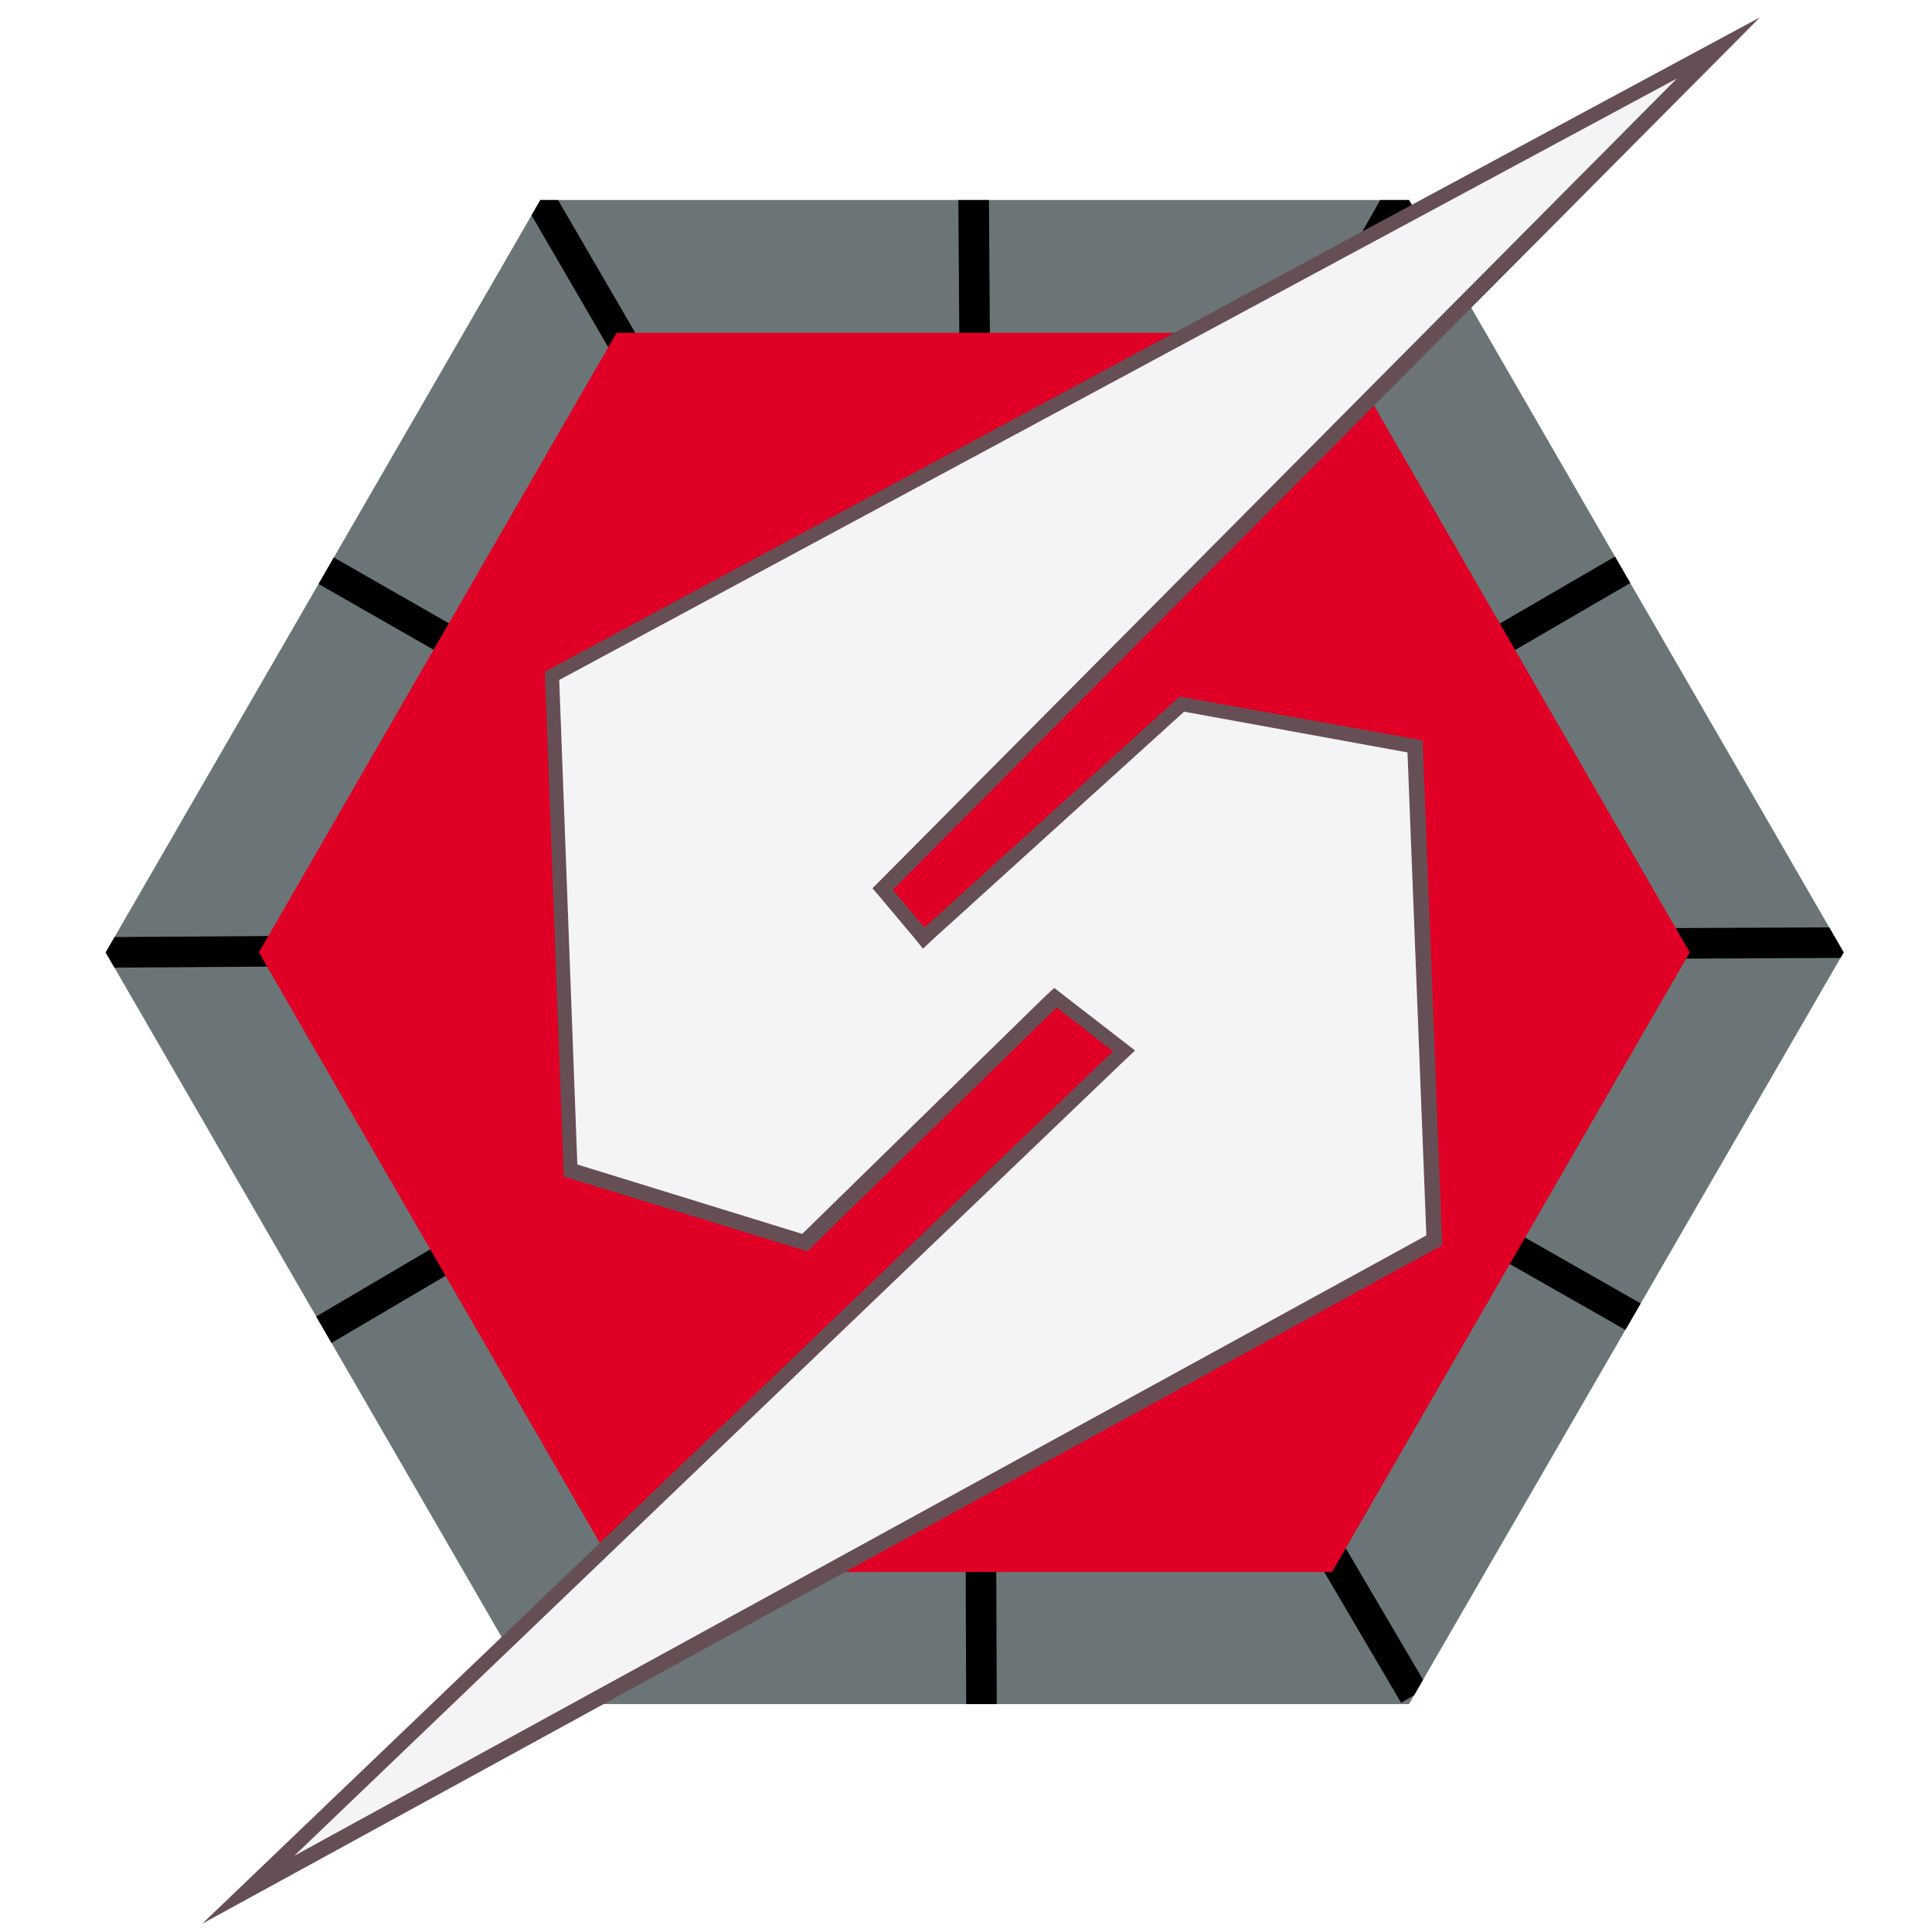
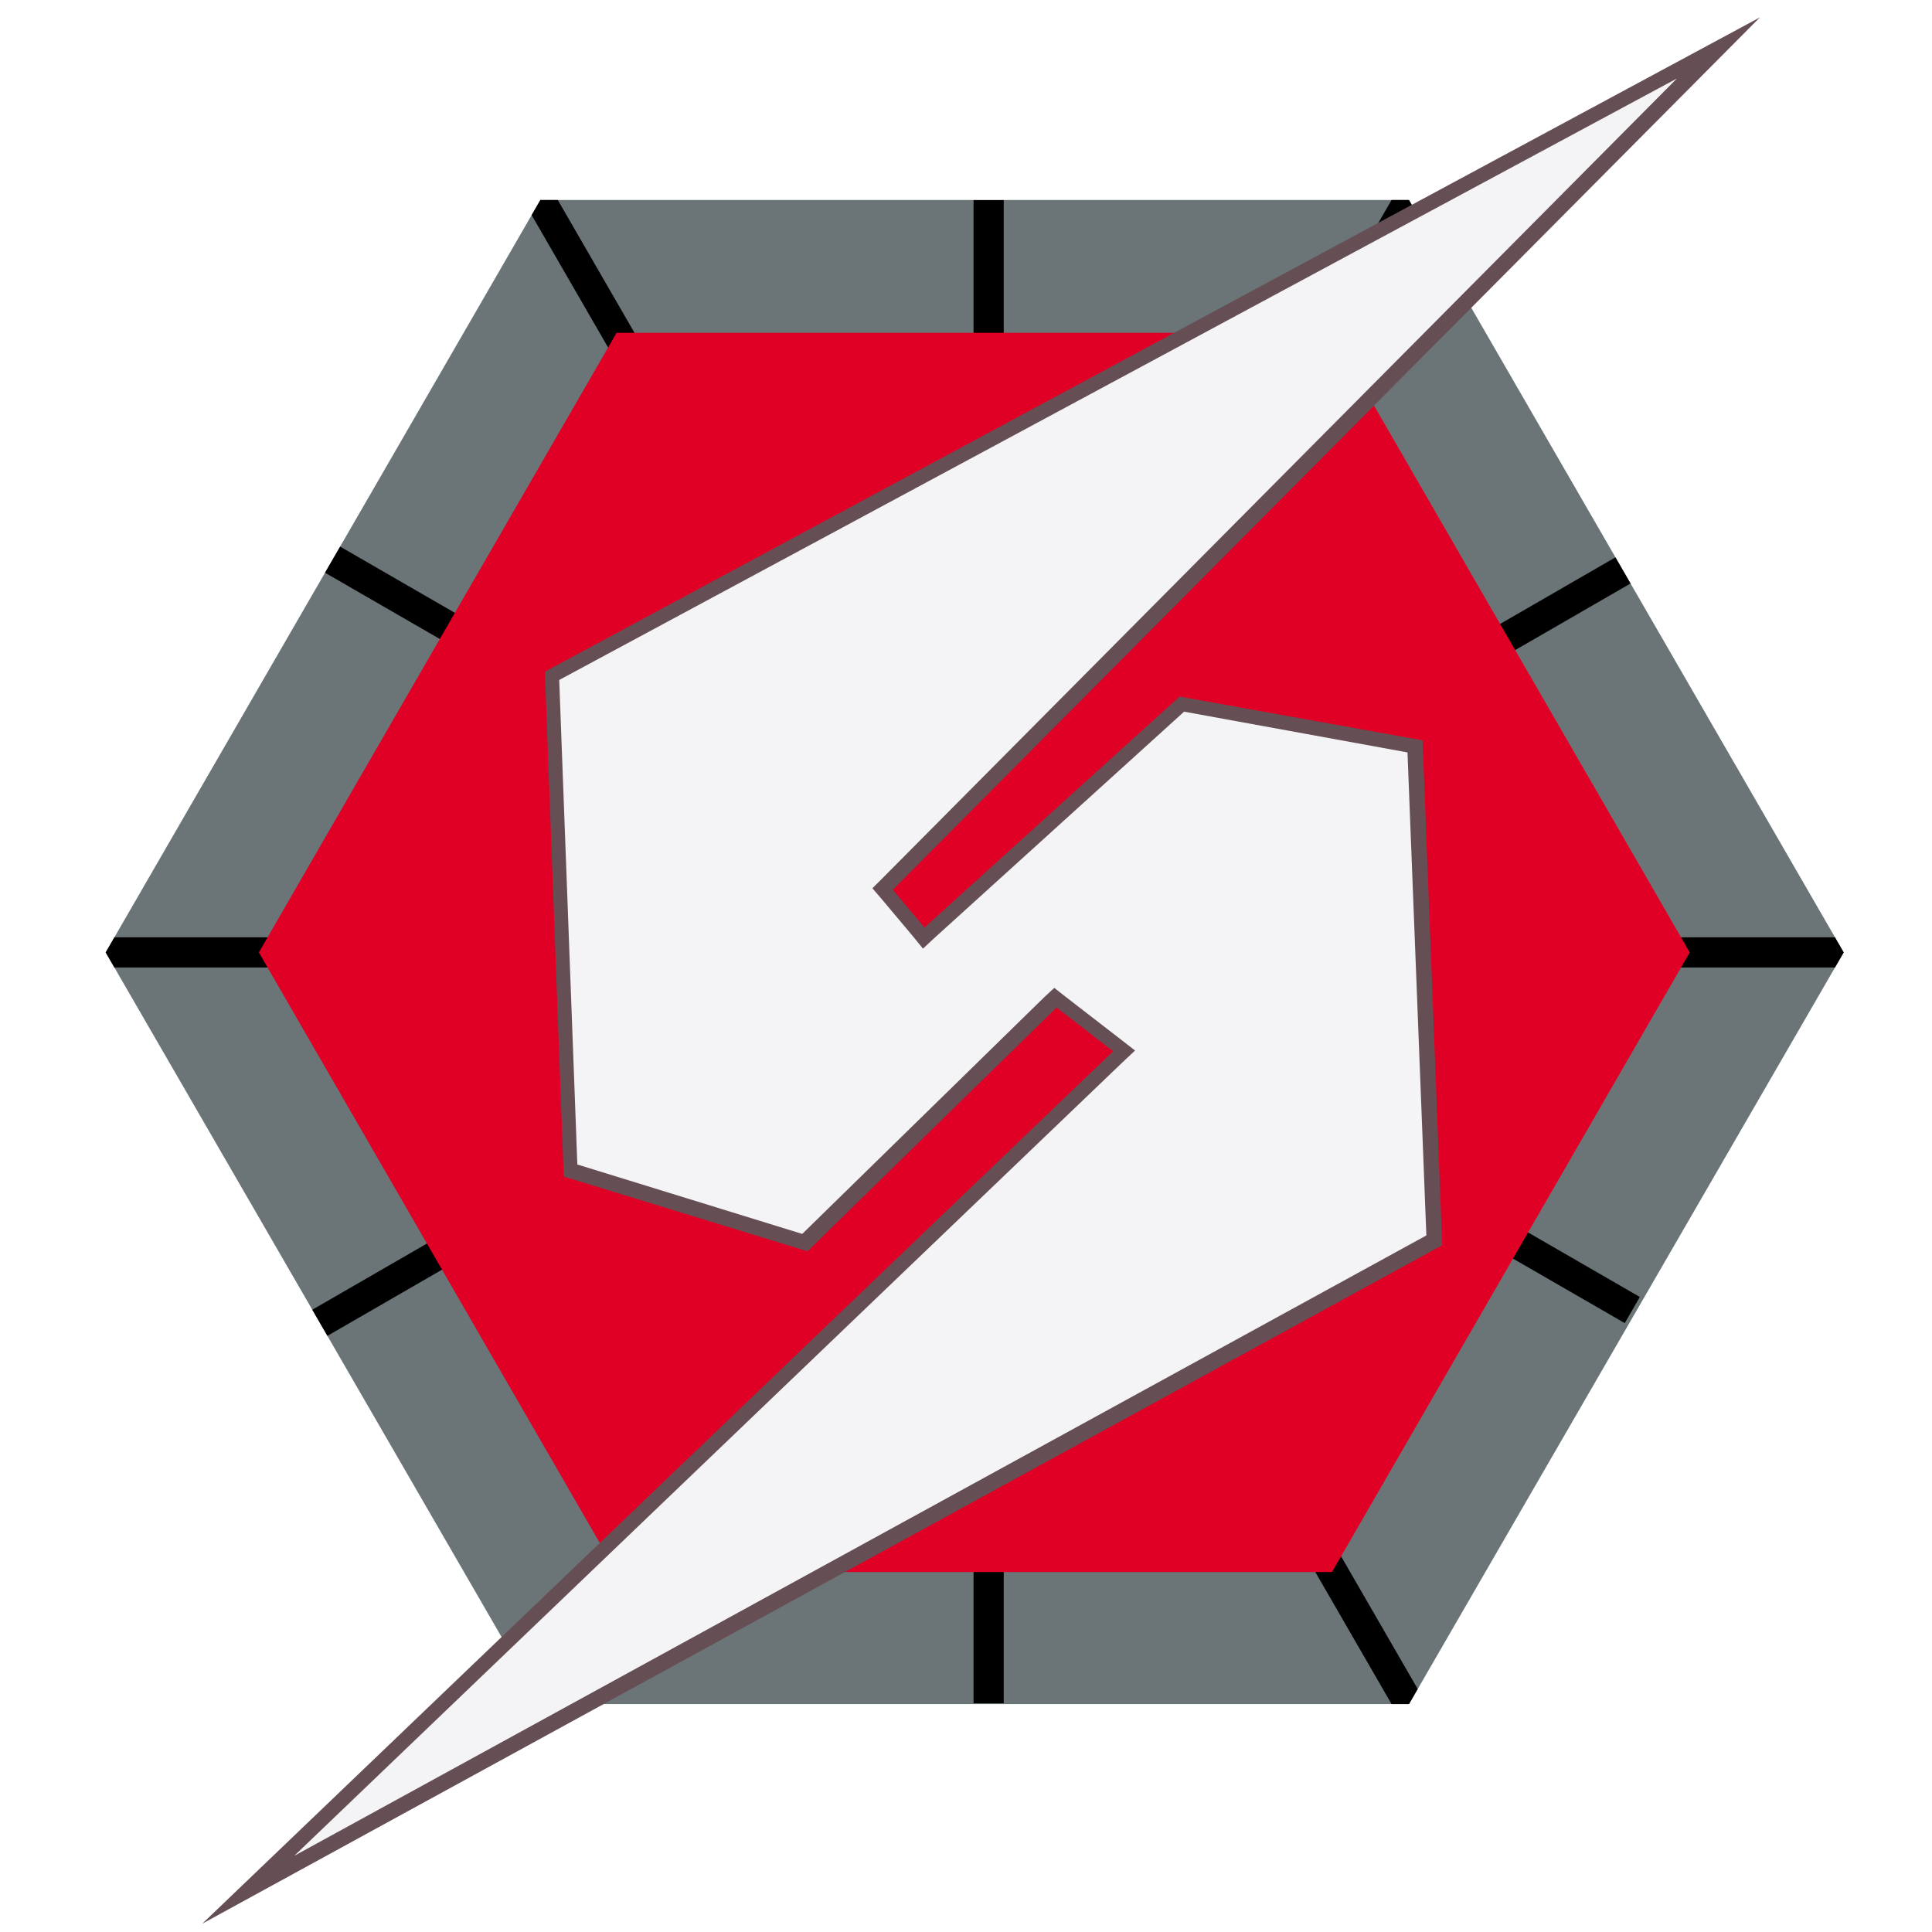
- <svg xmlns="http://www.w3.org/2000/svg" xmlns:xlink="http://www.w3.org/1999/xlink" version="1.1" id="Capa_1" x="0px" y="0px" viewBox="0 0 256 256" style="enable-background:new 0 0 256 256;" xml:space="preserve">
-   <style type="text/css">
+ <svg xmlns="http://www.w3.org/2000/svg" xml:space="preserve" style="enable-background:new 0 0 256 256;" viewBox="0 0 256 256" y="0px" x="0px" id="Capa_1" version="1.1">
+   <defs id="defs59">
+     <clipPath id="clipPath963" clipPathUnits="userSpaceOnUse">
+       <polygon style="display:inline;fill:#6b7577" id="polygon965" points="186.7,225.8 244.3,126.2 186.7,26.5 71.6,26.5 14,126.2 71.6,225.8 " class="st0" />
+     </clipPath>
+     <clipPath id="clipPath967" clipPathUnits="userSpaceOnUse">
+       <polygon style="display:inline;fill:#6b7577" id="polygon969" points="186.7,225.8 244.3,126.2 186.7,26.5 71.6,26.5 14,126.2 71.6,225.8 " class="st0" />
+     </clipPath>
+     <clipPath id="clipPath971" clipPathUnits="userSpaceOnUse">
+       <polygon style="display:inline;fill:#6b7577" id="polygon973" points="186.7,225.8 244.3,126.2 186.7,26.5 71.6,26.5 14,126.2 71.6,225.8 " class="st0" />
+     </clipPath>
+     <clipPath id="clipPath975" clipPathUnits="userSpaceOnUse">
+       <polygon style="display:inline;fill:#6b7577" id="polygon977" points="186.7,225.8 244.3,126.2 186.7,26.5 71.6,26.5 14,126.2 71.6,225.8 " class="st0" />
+     </clipPath>
+     <clipPath id="clipPath979" clipPathUnits="userSpaceOnUse">
+       <polygon style="display:inline;fill:#6b7577" id="polygon981" points="186.7,225.8 244.3,126.2 186.7,26.5 71.6,26.5 14,126.2 71.6,225.8 " class="st0" />
+     </clipPath>
+     <clipPath id="clipPath983" clipPathUnits="userSpaceOnUse">
+       <polygon style="display:inline;fill:#6b7577" id="polygon985" points="186.7,225.8 244.3,126.2 186.7,26.5 71.6,26.5 14,126.2 71.6,225.8 " class="st0" />
+     </clipPath>
+   </defs>
+   <style id="style10" type="text/css">
	.st0{fill:#6B7577;}
	.st1{clip-path:url(#SVGID_2_);}
	.st2{fill:none;stroke:#000000;stroke-width:4.052;stroke-miterlimit:10;}
	.st3{clip-path:url(#SVGID_4_);}
	.st4{fill:#E00025;}
	.st5{fill:#F4F4F6;}
	.st6{fill:#664F54;}
</style>
-   <polygon class="st0" points="186.7,26.5 71.6,26.5 14,126.2 71.6,225.8 186.7,225.8 244.3,126.2 " />
-   <g>
-     <g>
-       <defs>
-         <polygon id="SVGID_1_" points="186.7,26.5 71.6,26.5 14,126.2 71.6,225.8 186.7,225.8 244.3,126.2    " />
-       </defs>
-       <clipPath id="SVGID_2_">
-         <use xlink:href="#SVGID_1_" style="overflow:visible;" />
-       </clipPath>
-       <g class="st1">
-         <polyline class="st2" points="14,126.2 129.1,125.4 71.6,225.8    " />
-         <polyline class="st2" points="187.4,224.6 129.1,125.4 244.9,124.9    " />
-         <polyline class="st2" points="185.9,25.3 129.1,125.4 70.9,25.3    " />
-       </g>
-     </g>
-     <g>
-       <defs>
-         <polygon id="SVGID_3_" points="186.7,26.5 71.6,26.5 14,126.2 71.6,225.8 186.7,225.8 244.3,126.2    " />
-       </defs>
-       <clipPath id="SVGID_4_">
-         <use xlink:href="#SVGID_3_" style="overflow:visible;" />
-       </clipPath>
-       <g class="st3">
-         <polyline class="st2" points="128.9,10.1 129.7,125.1 29.2,67.6    " />
-         <polyline class="st2" points="30.5,183.5 129.7,125.1 130.1,241    " />
-         <polyline class="st2" points="229.8,182.1 129.7,125.1 229.8,66.9    " />
-       </g>
-     </g>
-   </g>
-   <polygon class="st4" points="176.5,44.1 81.7,44.1 34.3,126.2 81.7,208.3 176.5,208.3 223.9,126.2 " />
-   <g>
-     <polygon class="st5" points="148.8,139.3 139.8,132.2 106.6,164.6 75.6,155.1 73.1,89.5 227.7,6.4 117,117.8 122.4,124.3    156.6,93.3 187.5,98.9 190,164.4 32.9,250.4  " />
-     <path class="st6" d="M222.2,10.4l-105.3,106l-1.3,1.3l1.2,1.4l4.2,5l1.3,1.6l1.5-1.4l33.1-30l29.6,5.4l2.5,64L39,245.9l109.7-105.1   l1.7-1.6l-1.8-1.4l-7.5-5.8l-1.4-1.1l-1.3,1.2l-32.1,31.4l-29.8-9.2l-2.4-64.2L222.2,10.4 M233.2,2.3l-161,86.7l2.5,66.9l32.3,9.9   l33-32.3l7.5,5.8L26.8,254.9L191.1,165l-2.6-66.9l-32.2-5.8l-33.8,30.6l-4.2-5L233.2,2.3L233.2,2.3z" />
+   <polygon id="polygon12" points="186.7,26.5 71.6,26.5 14,126.2 71.6,225.8 186.7,225.8 244.3,126.2 " class="st0" />
+   <path clip-path="url(#clipPath983)" id="path892" d="M 186.7,26.5 71.6,225.8" style="fill:none;stroke:#000000;stroke-width:4;stroke-linecap:butt;stroke-linejoin:miter;stroke-opacity:1;stroke-miterlimit:4;stroke-dasharray:none" />
+   <path clip-path="url(#clipPath979)" style="display:inline;fill:none;stroke:#000000;stroke-width:4;stroke-linecap:butt;stroke-linejoin:miter;stroke-miterlimit:4;stroke-dasharray:none;stroke-opacity:1" d="M 71.6,26.5 186.7,225.8" id="path67" />
+   <path clip-path="url(#clipPath975)" id="path942" d="M 130.999,26.515 V 225.697" style="fill:none;stroke:#000000;stroke-width:4;stroke-linecap:butt;stroke-linejoin:miter;stroke-opacity:1;stroke-miterlimit:4;stroke-dasharray:none" />
+   <path clip-path="url(#clipPath971)" id="path944" d="M 43.561,73.864 216.287,173.588" style="fill:none;stroke:#000000;stroke-width:4;stroke-linecap:butt;stroke-linejoin:miter;stroke-opacity:1;stroke-miterlimit:4;stroke-dasharray:none" />
+   <path clip-path="url(#clipPath967)" id="path946" d="M 41.983,175.507 216.112,74.973" style="fill:none;stroke:#000000;stroke-width:4;stroke-linecap:butt;stroke-linejoin:miter;stroke-opacity:1;stroke-miterlimit:4;stroke-dasharray:none" />
+   <path clip-path="url(#clipPath963)" id="path894" d="M 14,126.2 H 244.3" style="display:inline;fill:none;stroke:#000000;stroke-width:4;stroke-linecap:butt;stroke-linejoin:miter;stroke-miterlimit:4;stroke-dasharray:none;stroke-opacity:1" />
+   <polygon style="display:inline;fill:#e00025" id="polygon48" points="176.5,208.3 223.9,126.2 176.5,44.1 81.7,44.1 34.3,126.2 81.7,208.3 " class="st4" />
+   <g style="display:inline" id="g54">
+     <polygon style="fill:#f4f4f6" id="polygon50" points="190,164.4 32.9,250.4 148.8,139.3 139.8,132.2 106.6,164.6 75.6,155.1 73.1,89.5 227.7,6.4 117,117.8 122.4,124.3 156.6,93.3 187.5,98.9 " class="st5" />
+     <path style="fill:#664f54" id="path52" d="m 222.2,10.4 -105.3,106 -1.3,1.3 1.2,1.4 4.2,5 1.3,1.6 1.5,-1.4 33.1,-30 29.6,5.4 2.5,64 -150,82.2 109.7,-105.1 1.7,-1.6 -1.8,-1.4 -7.5,-5.8 -1.4,-1.1 -1.3,1.2 -32.1,31.4 -29.8,-9.2 -2.4,-64.2 148.1,-79.7 m 11,-8.1 -161,86.7 2.5,66.9 32.3,9.9 33,-32.3 7.5,5.8 -120.7,115.6 164.3,-89.9 -2.6,-66.9 -32.2,-5.8 -33.8,30.6 -4.2,-5 z" class="st6" />
  </g>
</svg>
